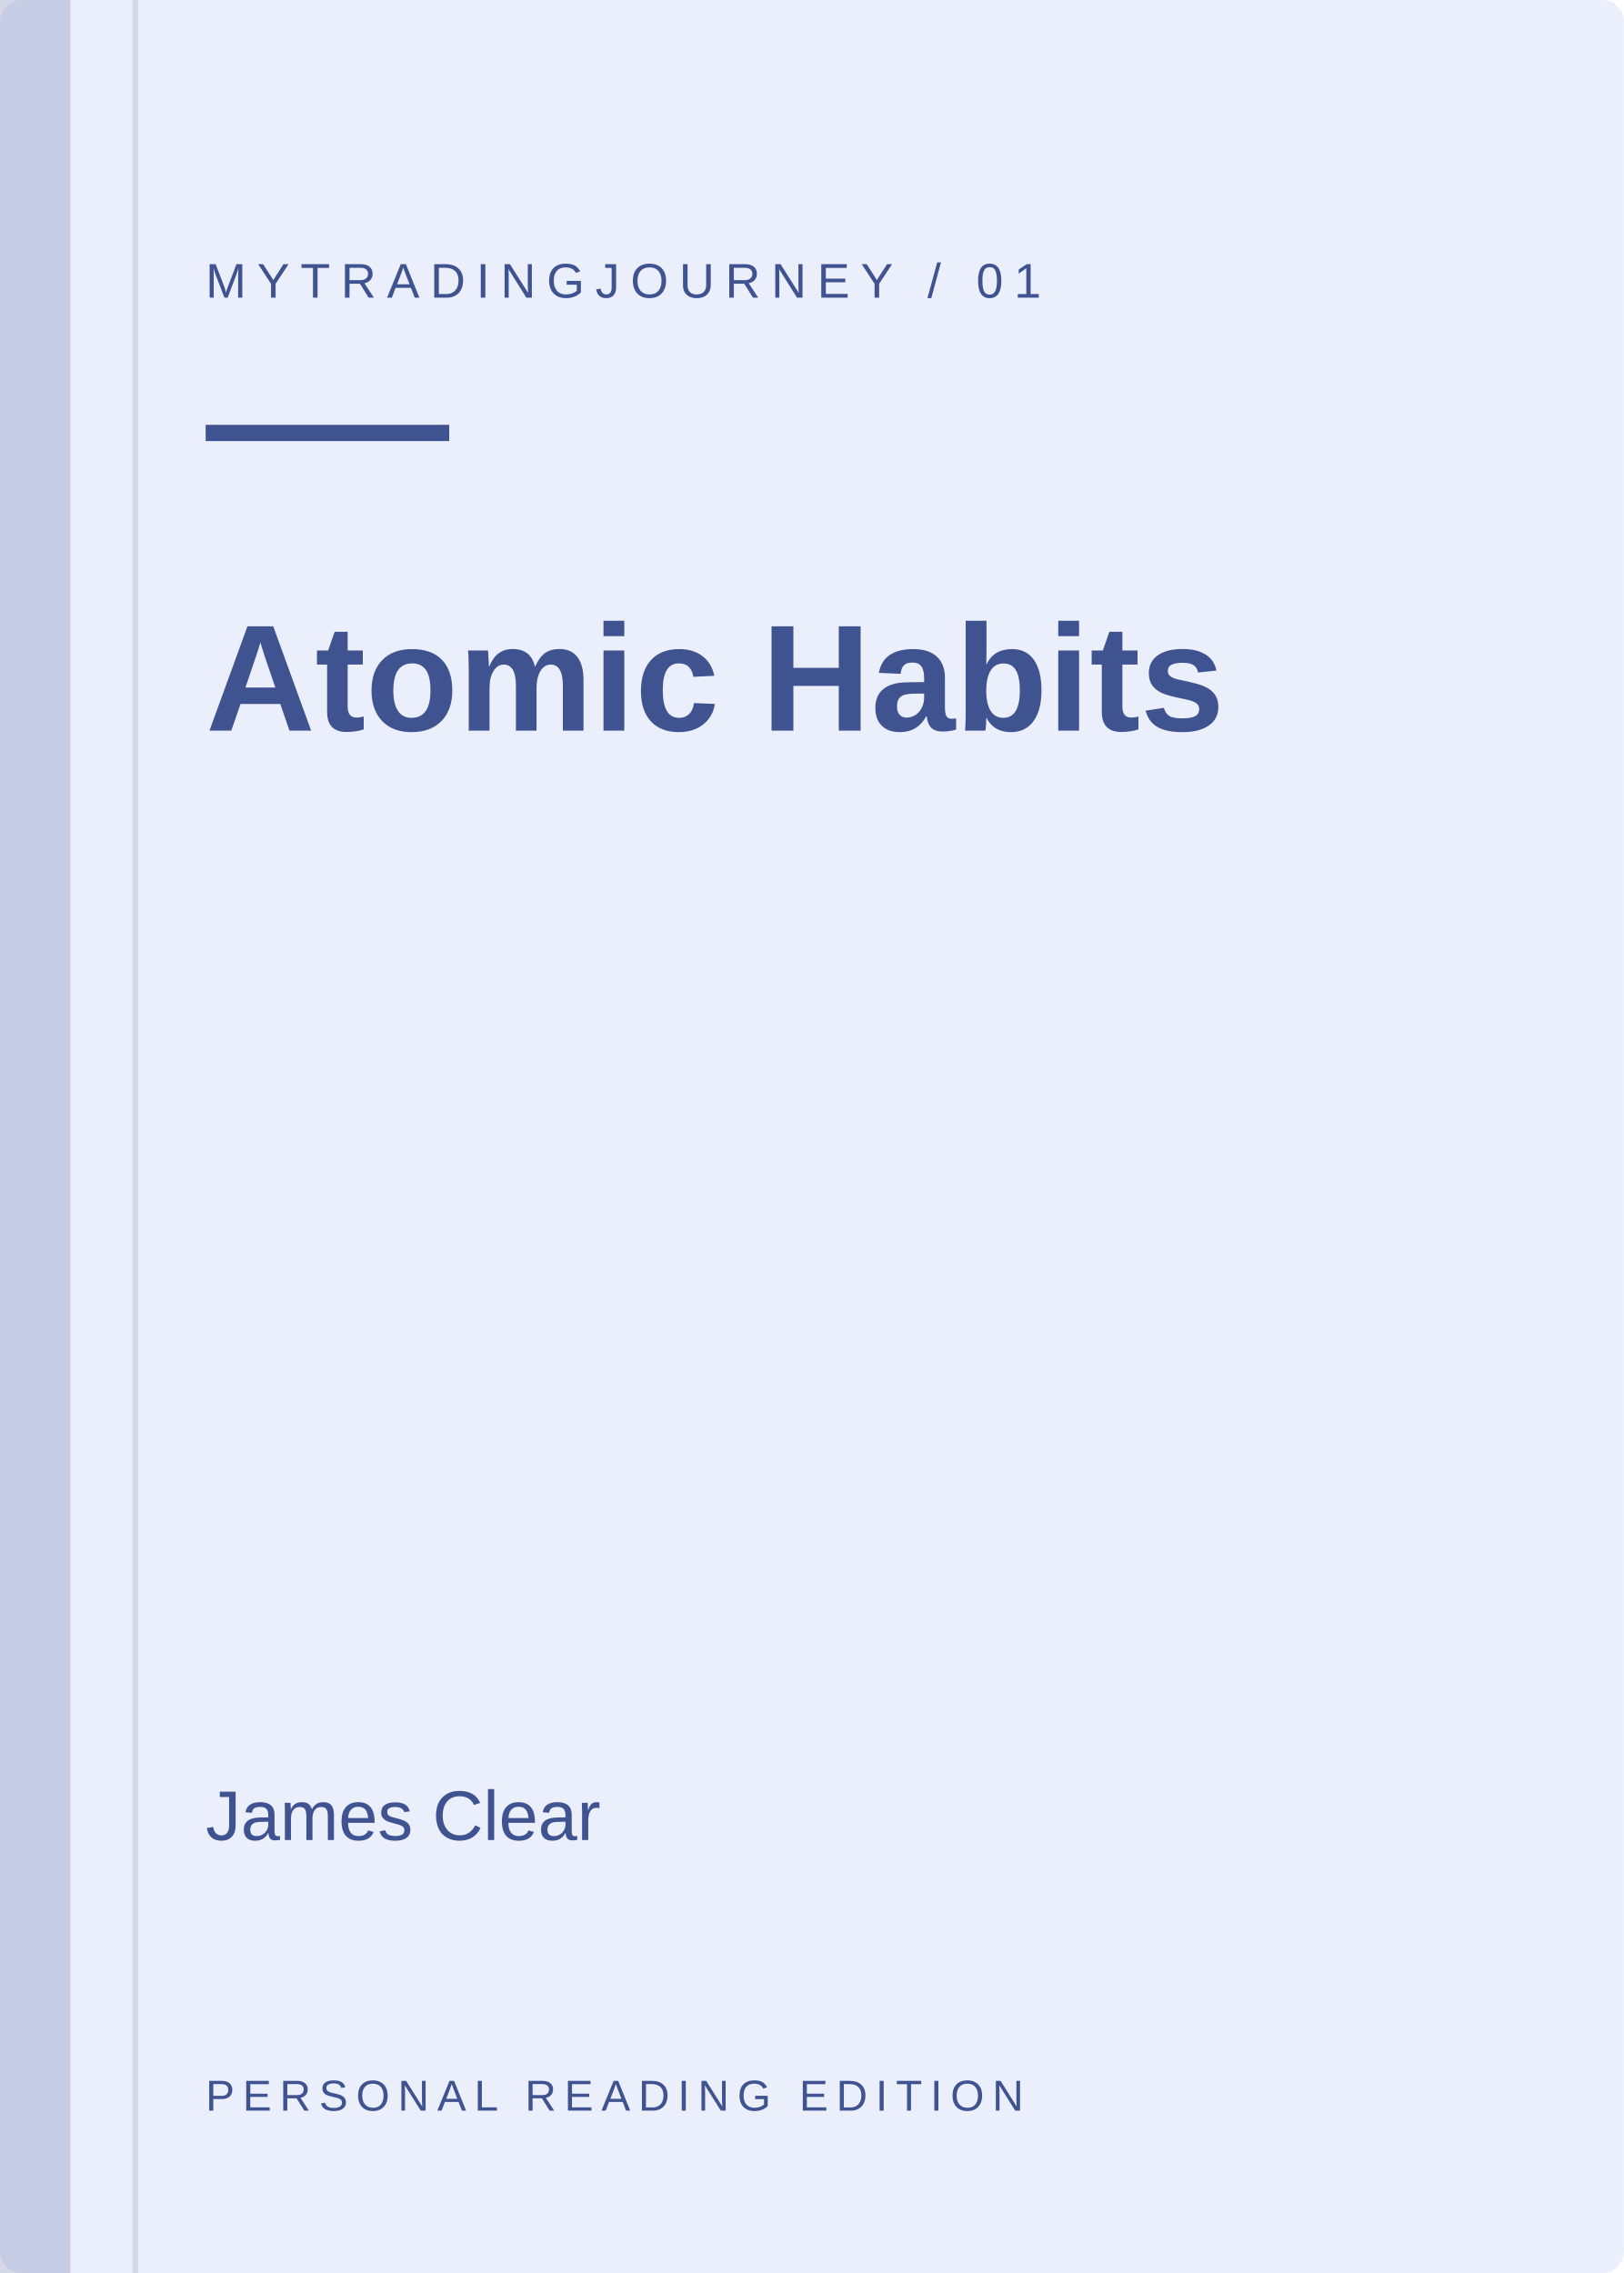
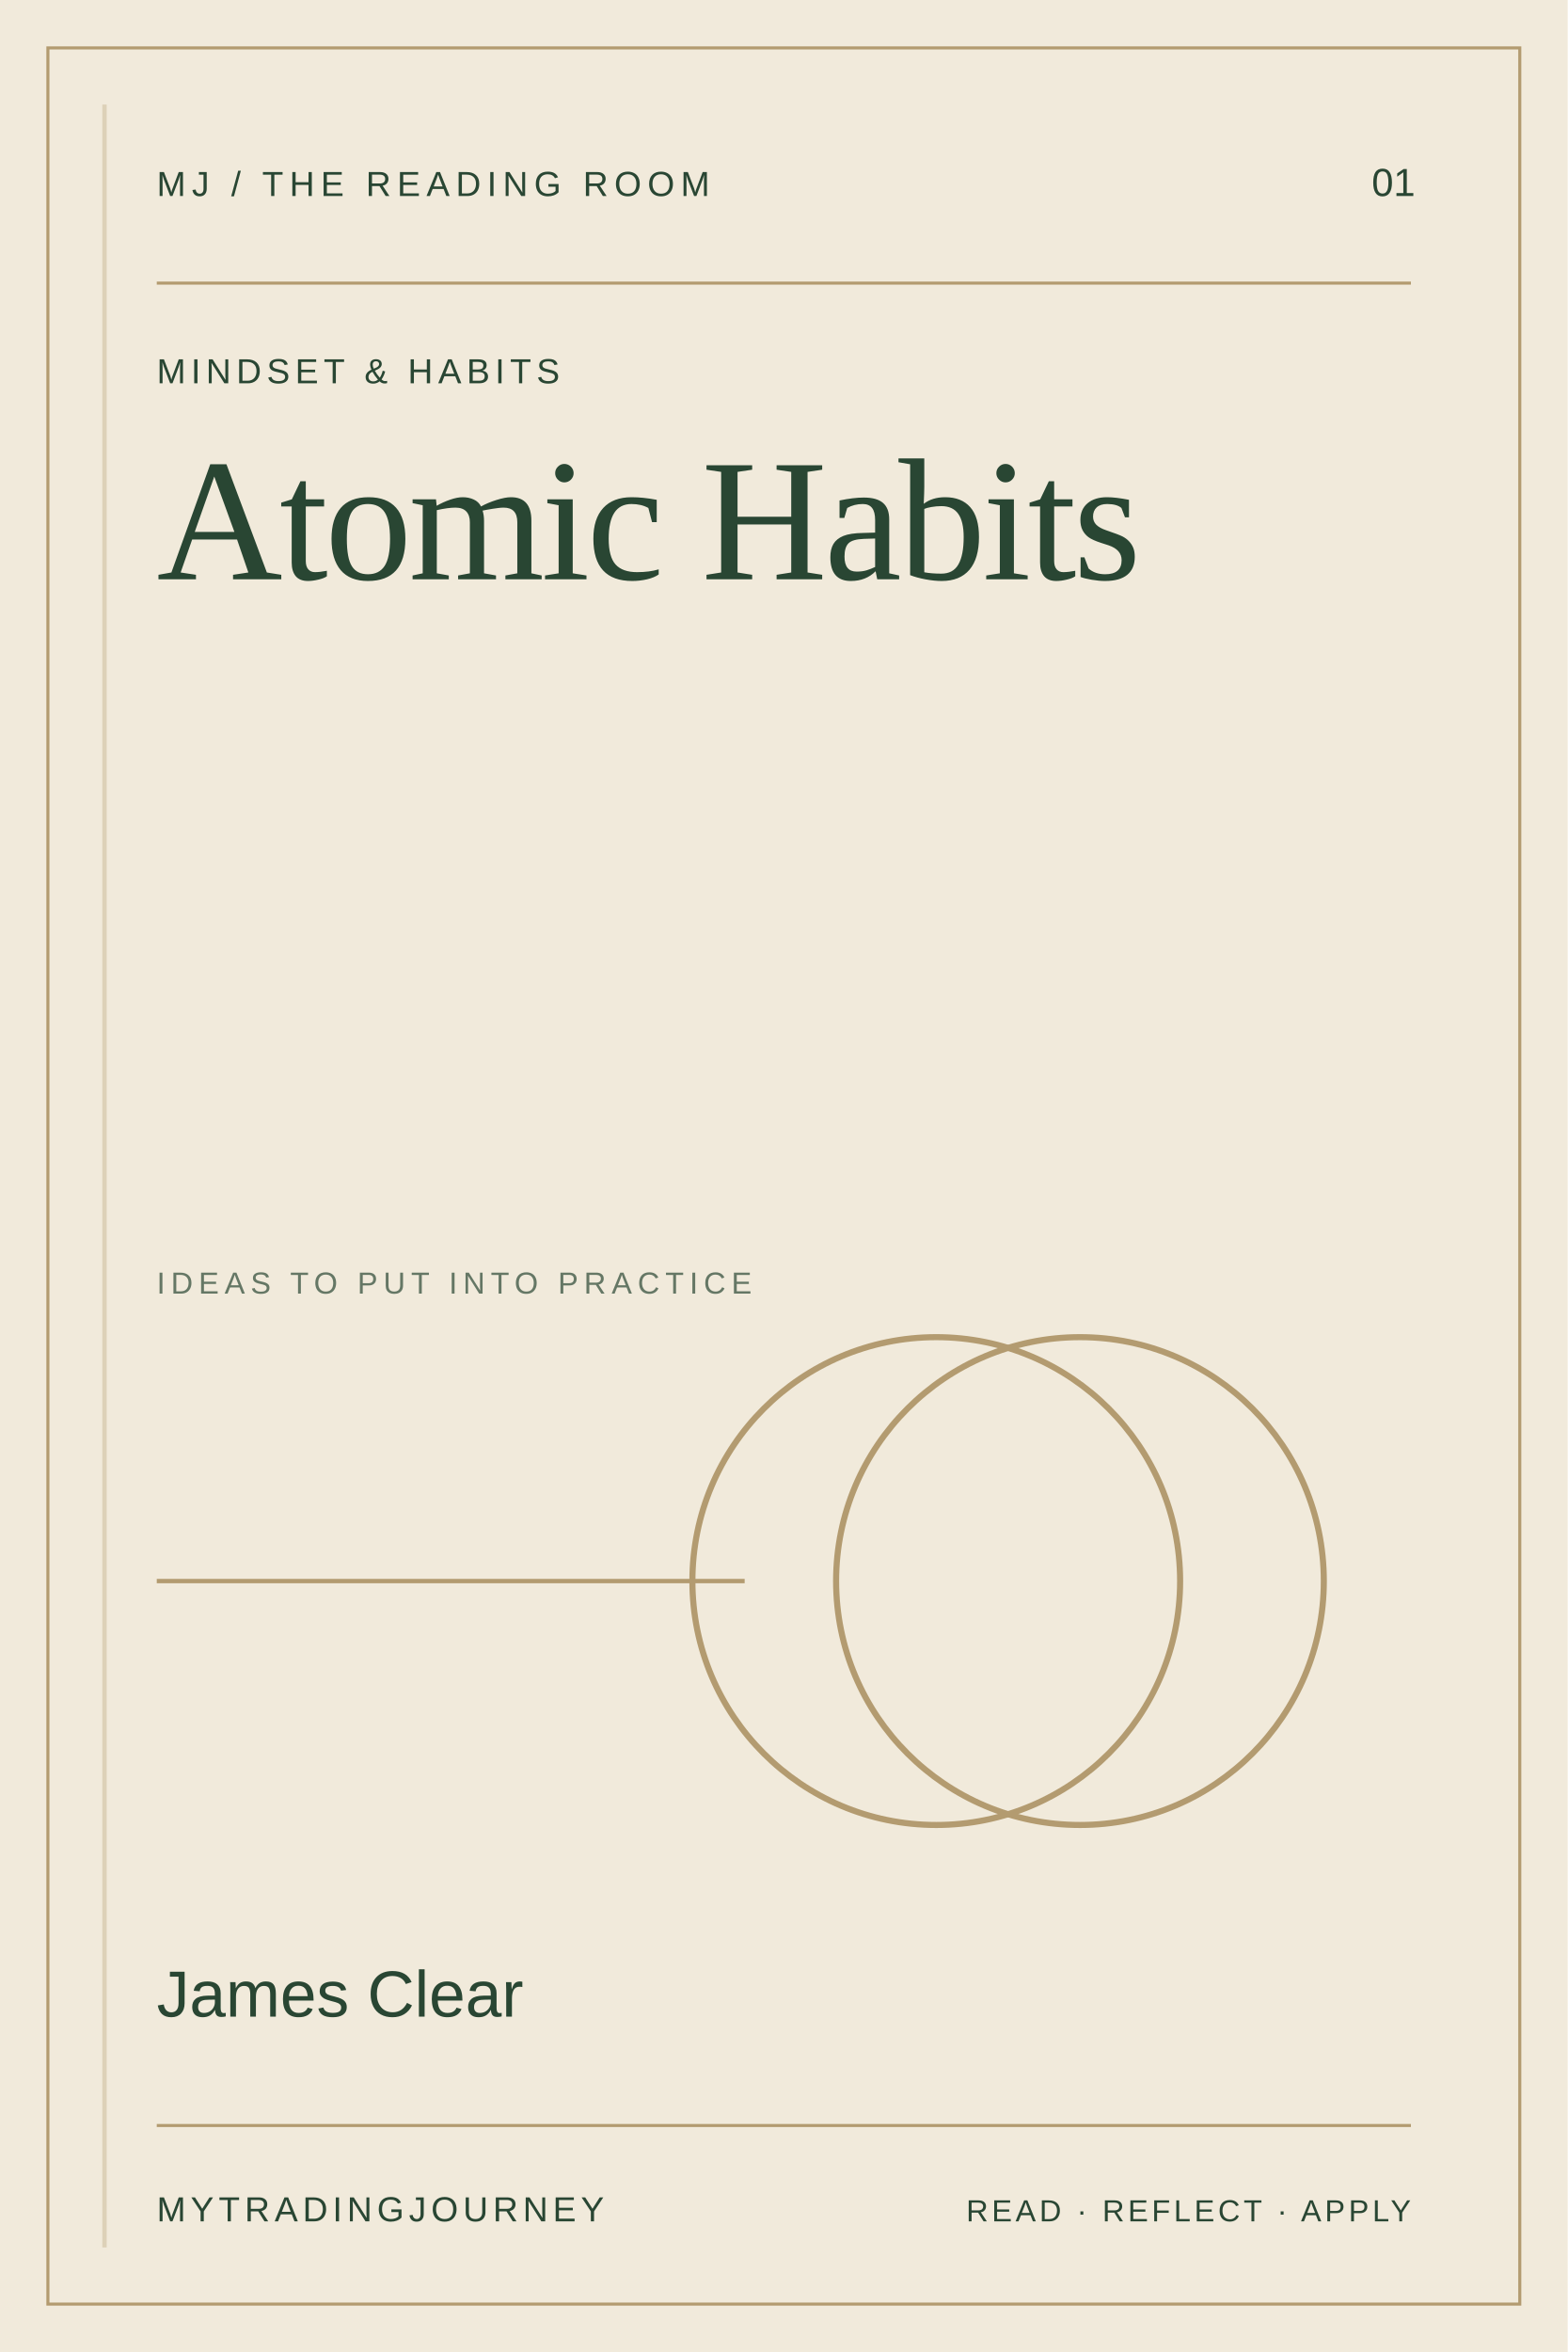
- <svg xmlns="http://www.w3.org/2000/svg" width="300" height="420" viewBox="0 0 300 420">
-   <rect width="300" height="420" rx="4" fill="#ebeefb" />
-   <rect width="13" height="420" fill="#405391" opacity=".22" />
-   <path d="M25 0v420" stroke="#405391" opacity=".15" />
-   <text x="38" y="55" font-family="Arial,sans-serif" font-size="9" letter-spacing="2" fill="#405391">MYTRADINGJOURNEY / 01</text>
-   <path d="M38 80h45" stroke="#405391" stroke-width="3" />
-   <text font-family="Arial,sans-serif" font-weight="700" font-size="28" fill="#405391">
-     <tspan x="38" y="135">Atomic Habits</tspan>
+ <svg xmlns="http://www.w3.org/2000/svg" width="360" height="540" viewBox="0 0 360 540" role="img" aria-labelledby="title desc">
+   <rect width="360" height="540" fill="#f1eadb" />
+   <rect x="11" y="11" width="338" height="518" fill="none" stroke="#b39b70" stroke-width=".7" />
+   <path d="M24 24v492" stroke="#b39b70" stroke-opacity=".32" />
+   <text x="36" y="45" fill="#294633" font-family="Arial,Helvetica,sans-serif" font-size="8" letter-spacing="1.4">MJ / THE READING ROOM</text>
+   <text x="325" y="45" text-anchor="end" fill="#294633" font-family="Arial,Helvetica,sans-serif" font-size="9">01</text>
+   <path d="M36 65h288" stroke="#b39b70" stroke-width=".7" />
+   <text x="36" y="88" fill="#294633" font-family="Arial,Helvetica,sans-serif" font-size="8" letter-spacing="1.2">MINDSET &amp; HABITS</text>
+   <text fill="#294633" font-family="Georgia,Times New Roman,serif" font-size="40" letter-spacing="-.7">
+     <tspan x="36" y="133">Atomic Habits</tspan>
  </text>
-   <text x="38" y="340" font-family="Arial,sans-serif" font-size="13" fill="#405391">James Clear</text>
-   <text x="38" y="390" font-family="Arial,sans-serif" font-size="8" letter-spacing="1.5" fill="#405391">PERSONAL READING EDITION</text>
+   <text x="36" y="297" fill="#294633" opacity=".7" font-family="Arial,Helvetica,sans-serif" font-size="7" letter-spacing="1.3">IDEAS TO PUT INTO PRACTICE</text>
+   <g>
+     <circle cx="248" cy="363" r="56" fill="none" stroke="#b39b70" stroke-width="1.4" />
+     <circle cx="215" cy="363" r="56" fill="none" stroke="#b39b70" stroke-width="1.4" />
+     <path d="M36 363h135" stroke="#b39b70" />
+   </g>
+   <text x="36" y="463" fill="#294633" font-family="Arial,Helvetica,sans-serif" font-size="15">James Clear</text>
+   <path d="M36 488h288" stroke="#b39b70" stroke-width=".7" />
+   <text x="36" y="510" fill="#294633" font-family="Arial,Helvetica,sans-serif" font-size="8" letter-spacing="1.1">MYTRADINGJOURNEY</text>
+   <text x="324" y="510" text-anchor="end" fill="#294633" font-family="Arial,Helvetica,sans-serif" font-size="7" letter-spacing=".8">READ · REFLECT · APPLY</text>
</svg>
